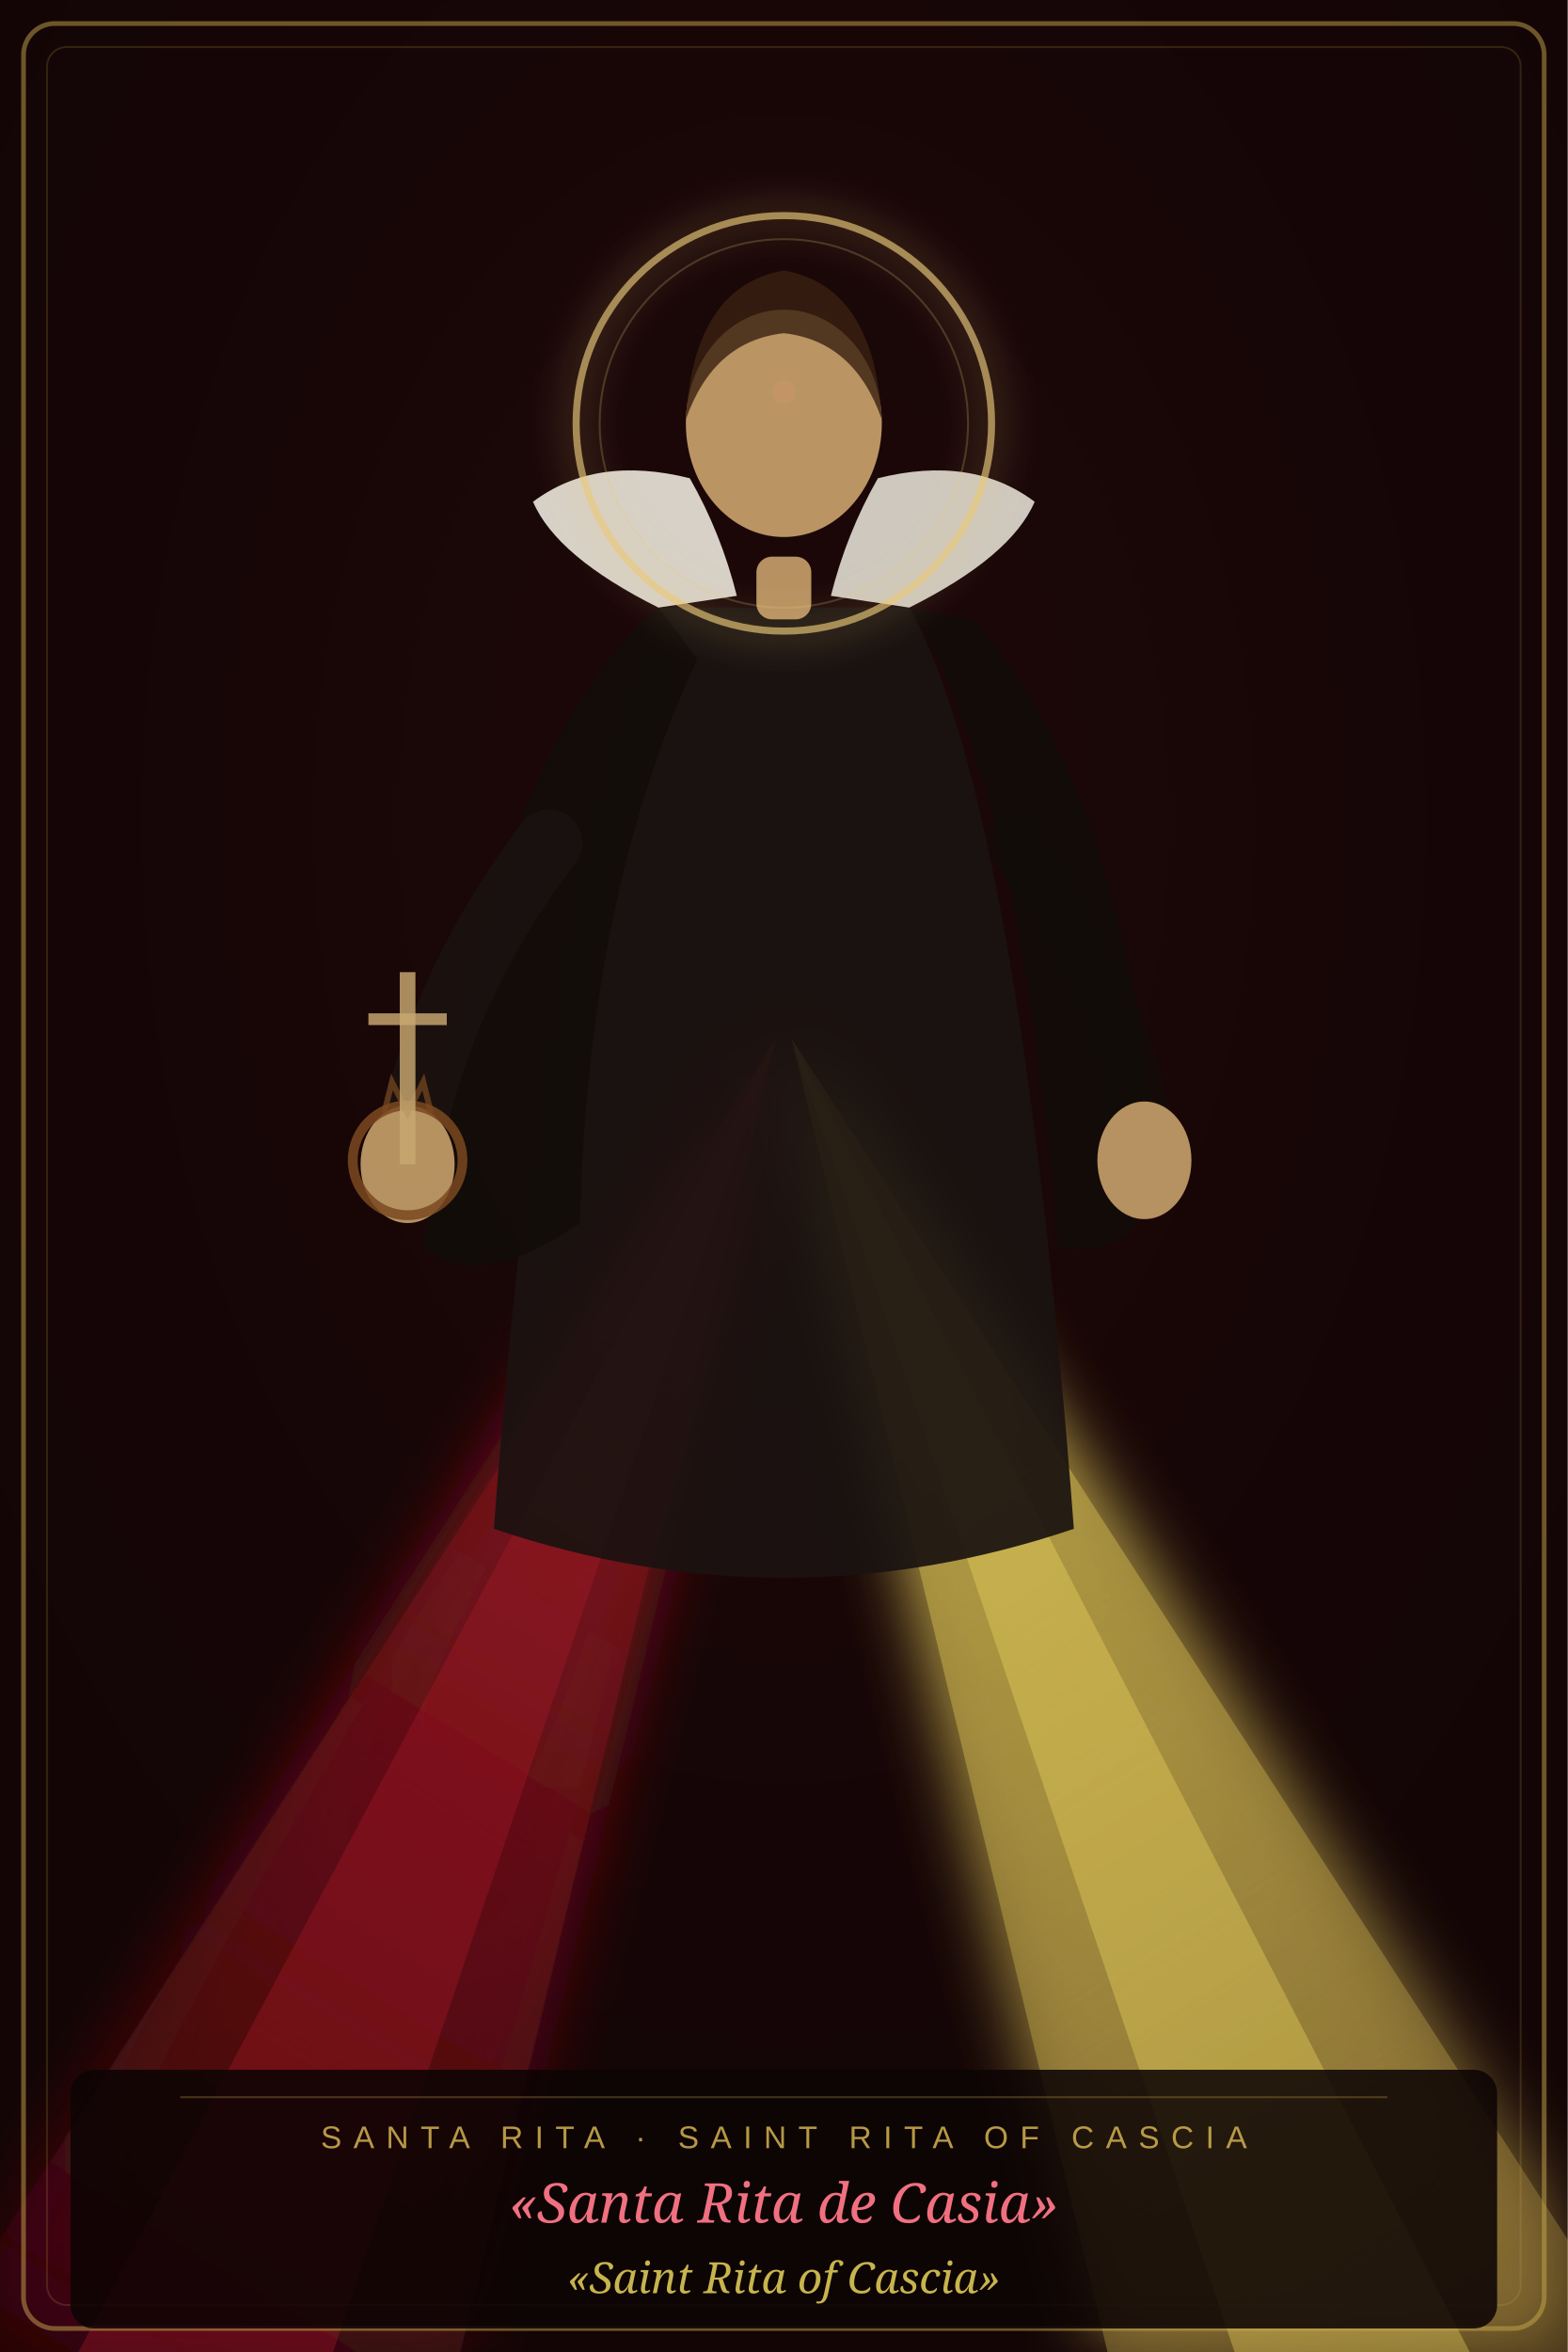
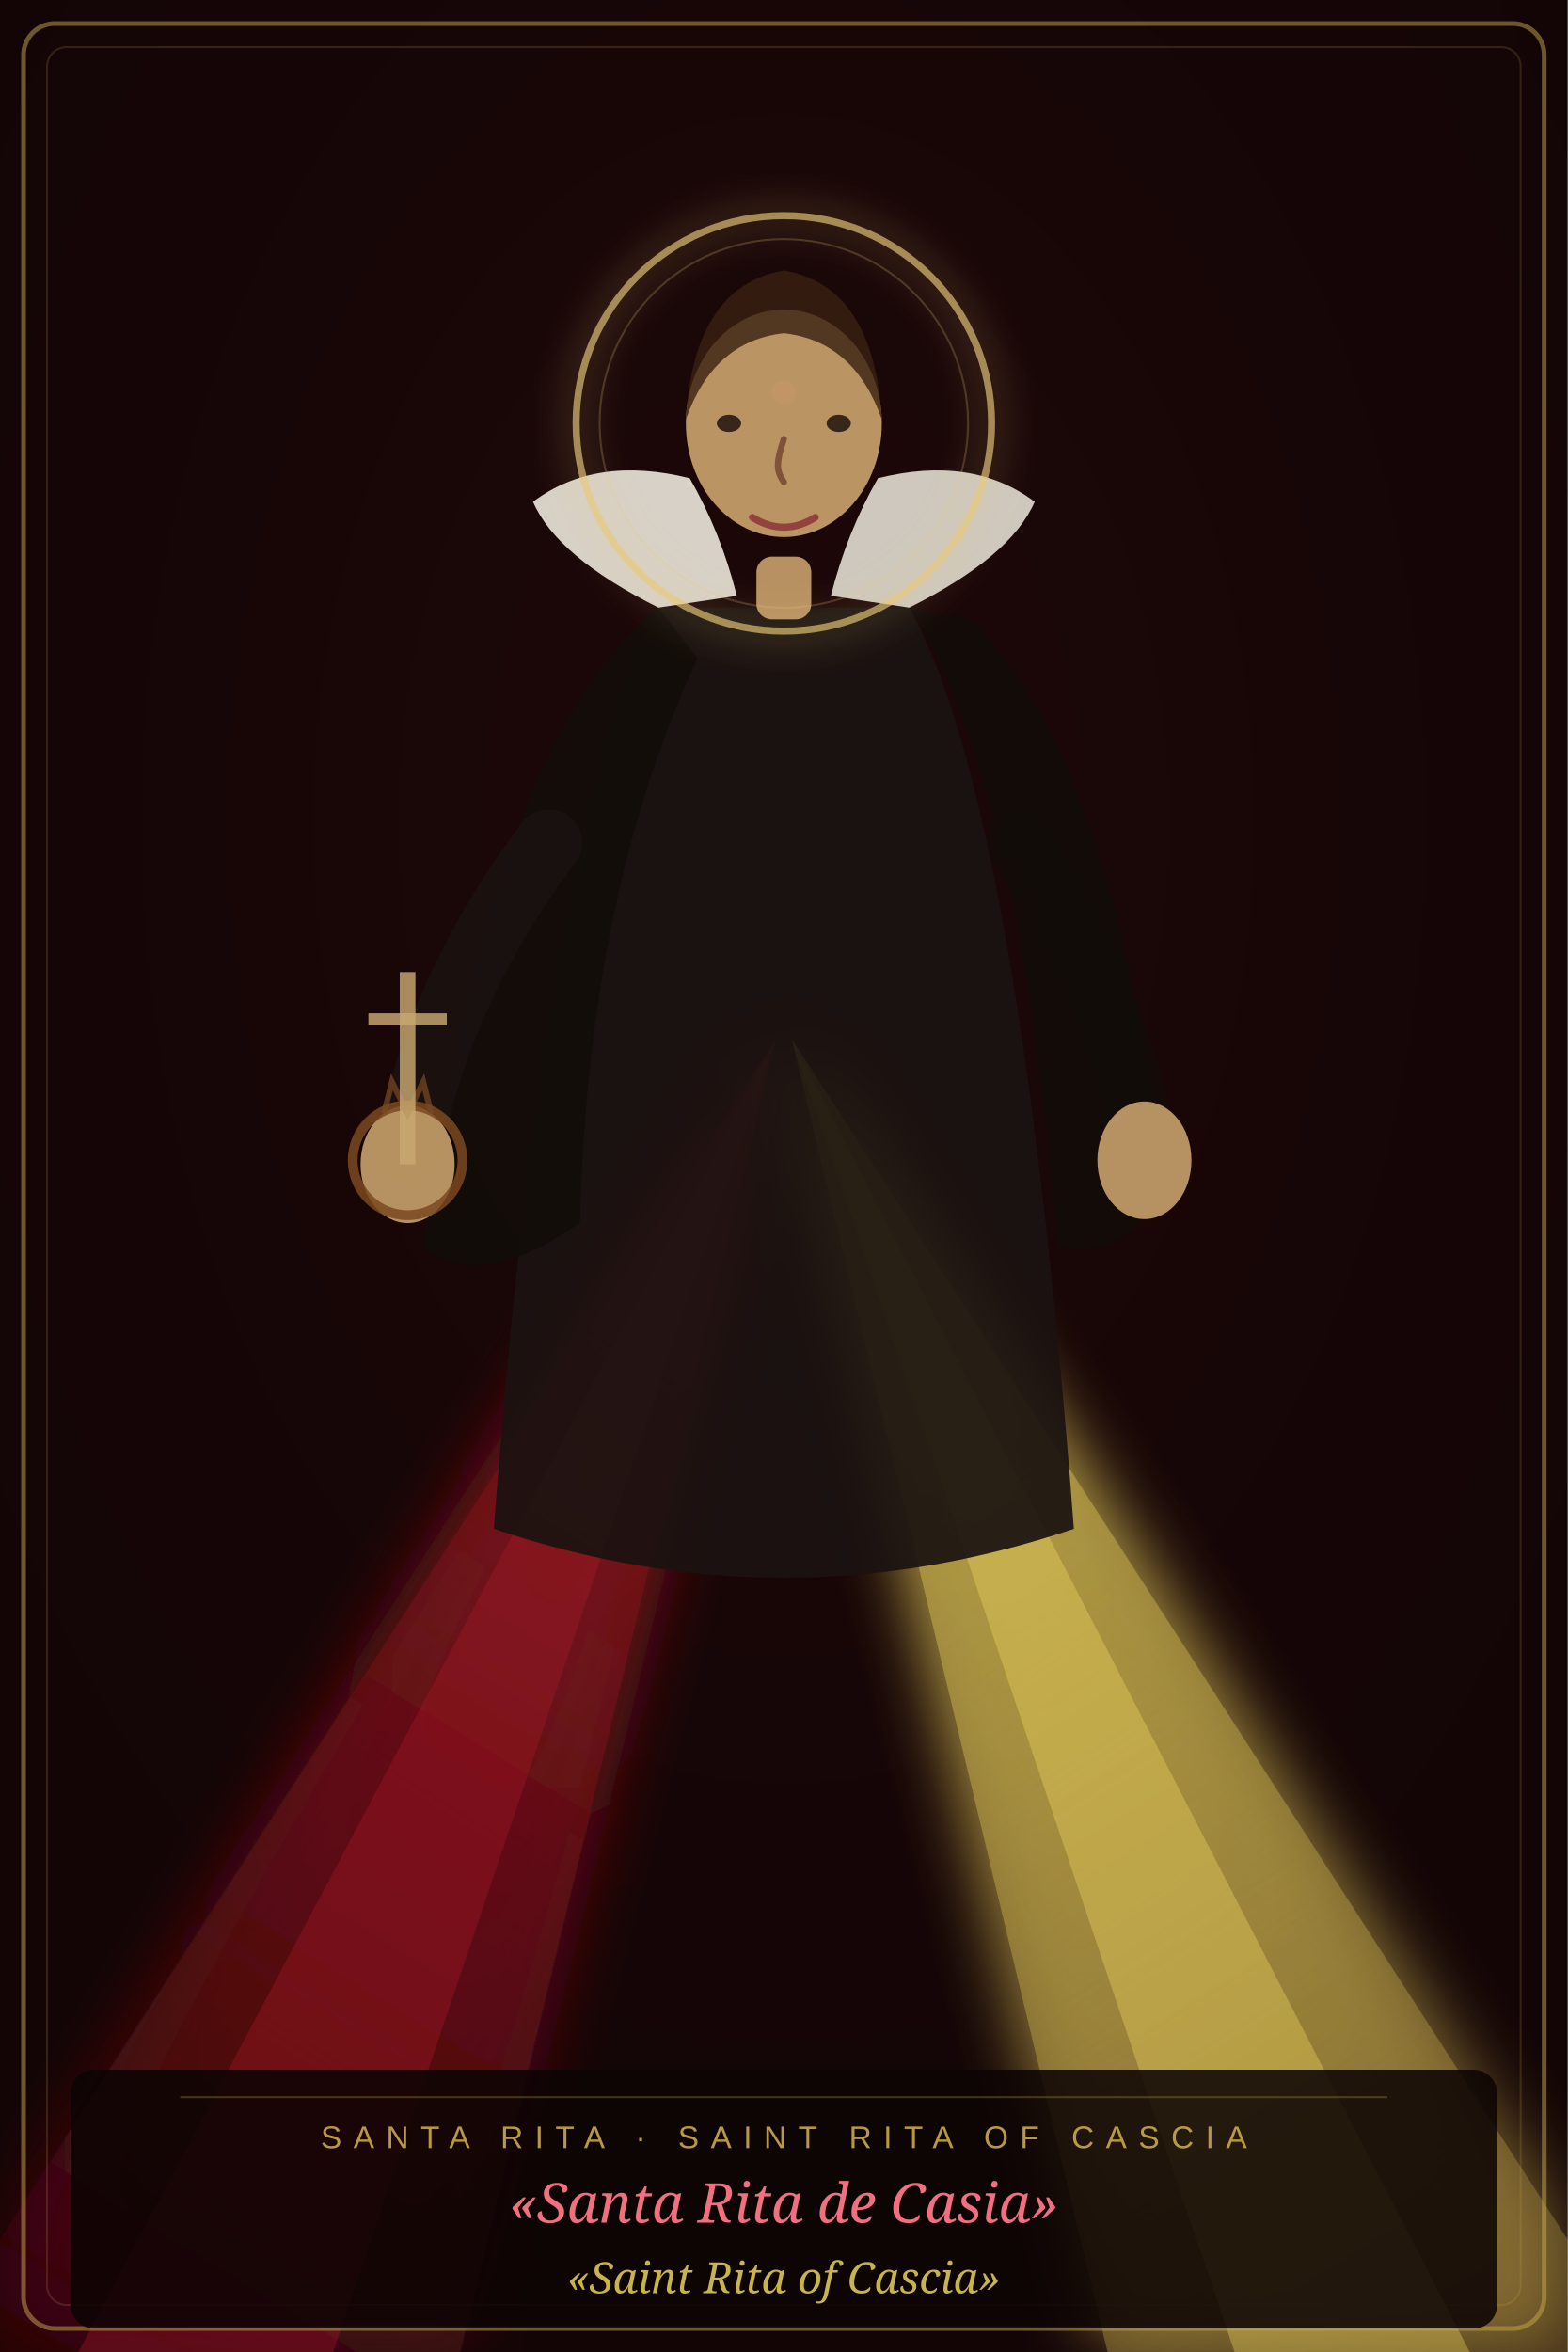
<svg xmlns="http://www.w3.org/2000/svg" viewBox="0 0 400 600">
  <defs>
    <radialGradient id="srt-bg" cx="50%" cy="35%" r="65%">
      <stop offset="0%" stop-color="#180808" />
      <stop offset="100%" stop-color="#0c0404" />
    </radialGradient>
    <linearGradient id="srt-r1" x1="50%" y1="0%" x2="10%" y2="100%">
      <stop offset="0%" stop-color="#a81828" stop-opacity="1" />
      <stop offset="100%" stop-color="#500810" stop-opacity="0.4" />
    </linearGradient>
    <linearGradient id="srt-r2" x1="50%" y1="0%" x2="90%" y2="100%">
      <stop offset="0%" stop-color="#f5e060" stop-opacity="1" />
      <stop offset="100%" stop-color="#c9a84c" stop-opacity="0.4" />
    </linearGradient>
    <filter id="srt-gl">
      <feGaussianBlur stdDeviation="9" result="b" />
      <feMerge>
        <feMergeNode in="b" />
        <feMergeNode in="b" />
        <feMergeNode in="SourceGraphic" />
      </feMerge>
    </filter>
    <filter id="srt-g2">
      <feGaussianBlur stdDeviation="5" result="b" />
      <feMerge>
        <feMergeNode in="b" />
        <feMergeNode in="SourceGraphic" />
      </feMerge>
    </filter>
  </defs>
  <rect width="400" height="600" fill="url(#srt-bg)" />
  <rect width="400" height="600" fill="#480810" opacity="0.12" />
  <polygon points="198,265 -25,610 115,610" fill="url(#srt-r1)" filter="url(#srt-gl)" opacity="0.72" />
  <polygon points="198,265 20,600  85,600" fill="#a81828" opacity="0.36" />
  <polygon points="202,265 425,610 285,610" fill="url(#srt-r2)" filter="url(#srt-gl)" opacity="0.70" />
  <polygon points="202,265 375,600 315,600" fill="#f5e060" opacity="0.34" />
  <path d="M168,155 Q140,205 126,390 Q200,415 274,390 Q260,205 232,155 Z" fill="#1a1210" opacity="0.92" />
  <path d="M168,155 Q124,192 108,318 Q122,330 148,312 Q150,228 178,168 Z" fill="#120c08" opacity="0.90" />
  <path d="M232,155 Q260,198 270,318 Q290,322 296,300 Q286,198 248,158 Z" fill="#120c08" opacity="0.84" />
  <path d="M140,215 Q112,252 104,294" stroke="#1a1210" stroke-width="17" fill="none" stroke-linecap="round" opacity="0.88" />
  <path d="M260,215 Q285,252 292,292" stroke="#120c08" stroke-width="16" fill="none" stroke-linecap="round" opacity="0.82" />
  <ellipse cx="104" cy="297" rx="12" ry="15" fill="#c8a06a" opacity="0.9" />
  <ellipse cx="292" cy="296" rx="12" ry="15" fill="#c8a06a" opacity="0.9" />
  <circle cx="104" cy="296" r="14" fill="none" stroke="#7a4820" stroke-width="2.5" stroke-opacity="0.85" />
  <path d="M98,284 L100,276 L104,284 L108,276 L110,284" fill="none" stroke="#7a4820" stroke-width="1.5" opacity="0.7" />
  <line x1="104" y1="297" x2="104" y2="248" stroke="#c8a870" stroke-width="4" opacity="0.82" />
  <line x1="94" y1="260" x2="114" y2="260" stroke="#c8a870" stroke-width="3" opacity="0.82" />
  <circle cx="200" cy="100" r="3" fill="#a81828" opacity="0.80" />
  <path d="M168,155 Q142,142 136,128 Q152,116 176,122 Q184,136 188,152 Z" fill="#f0ece0" opacity="0.88" />
  <path d="M232,155 Q258,142 264,128 Q248,116 224,122 Q216,136 212,152 Z" fill="#f0ece0" opacity="0.84" />
  <rect x="193" y="142" width="14" height="16" rx="4" fill="#c8a06a" opacity="0.9" />
  <ellipse cx="200" cy="108" rx="25" ry="29" fill="#c8a06a" opacity="0.92" />
  <path d="M175,107 Q177,73 200,69 Q223,73 225,107 Q218,87 200,85 Q182,87 175,107 Z" fill="#3a2010" opacity="0.80" />
  <circle cx="200" cy="108" r="53" fill="none" stroke="#e8c97a" stroke-width="1.8" stroke-opacity="0.65" filter="url(#srt-g2)" />
  <circle cx="200" cy="108" r="47" fill="none" stroke="#e8c97a" stroke-width="0.5" stroke-opacity="0.22" />
  <rect x="6" y="6" width="388" height="588" rx="8" fill="none" stroke="#c9a84c" stroke-width="1.2" stroke-opacity="0.5" />
  <rect x="12" y="12" width="376" height="576" rx="5" fill="none" stroke="#c9a84c" stroke-width="0.5" stroke-opacity="0.18" />
  <rect x="18" y="528" width="364" height="66" rx="6" fill="#0c0404" opacity="0.86" />
  <line x1="46" y1="535" x2="354" y2="535" stroke="#c9a84c" stroke-width="0.5" stroke-opacity="0.28" />
  <text x="200" y="548" text-anchor="middle" font-family="Arial,sans-serif" font-size="8" fill="#c9a84c" letter-spacing="3" opacity="0.9">SANTA RITA  ·  SAINT RITA OF CASCIA</text>
  <text x="200" y="567" text-anchor="middle" font-family="Georgia,serif" font-size="14" fill="#f07080" font-style="italic">«Santa Rita de Casia»</text>
  <text x="200" y="585" text-anchor="middle" font-family="Georgia,serif" font-size="11" fill="#f5e060" font-style="italic" opacity="0.8">«Saint Rita of Cascia»</text>
+   <g id="tup-face-features" opacity="0.9">
+     <ellipse id="tup-eye-left" cx="186" cy="108" rx="3.1" ry="2.2" fill="#2a1a12" />
+     <ellipse id="tup-eye-right" cx="214" cy="108" rx="3.1" ry="2.2" fill="#2a1a12" />
+     <path id="tup-nose" d="M200 112 C198 118, 198 120, 200 123" stroke="#7b4a35" stroke-width="1.6" fill="none" stroke-linecap="round" />
+     <path id="tup-mouth" d="M192 132 Q200 137 208 132" stroke="#8f3a3a" stroke-width="1.8" fill="none" stroke-linecap="round" />
+   </g>
</svg>
